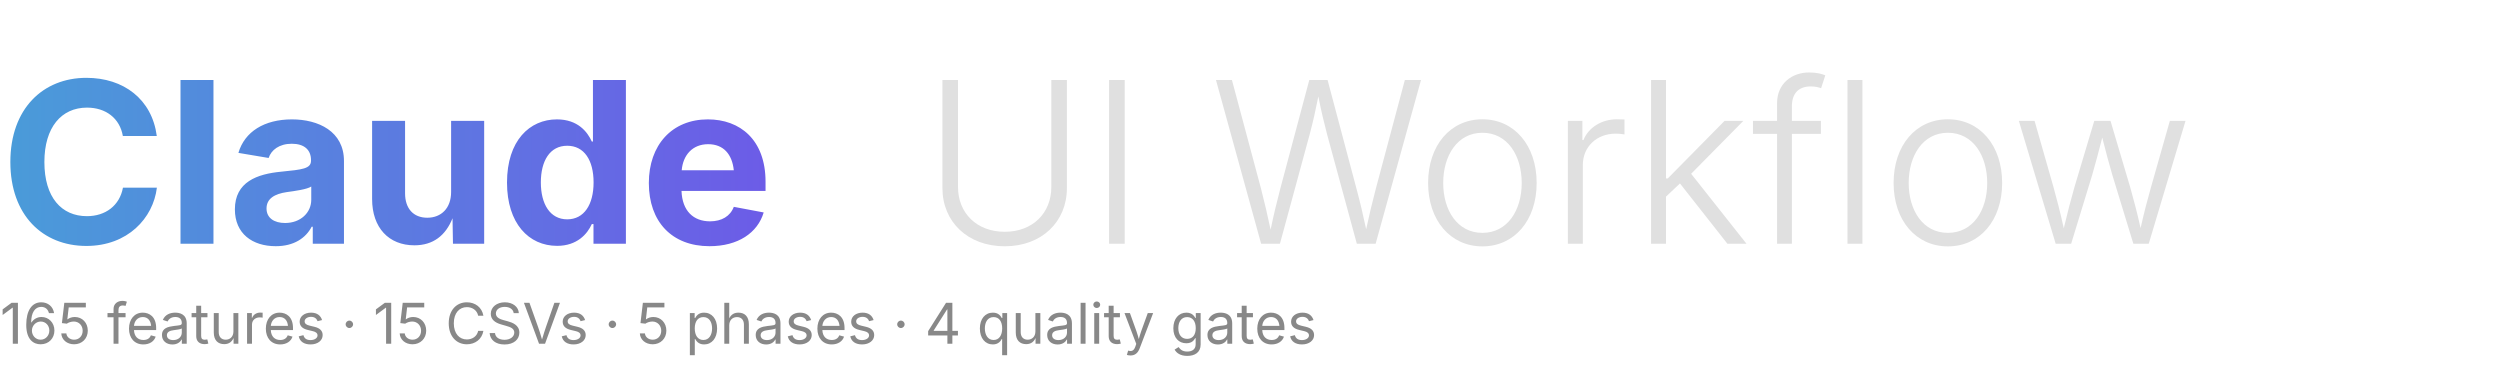
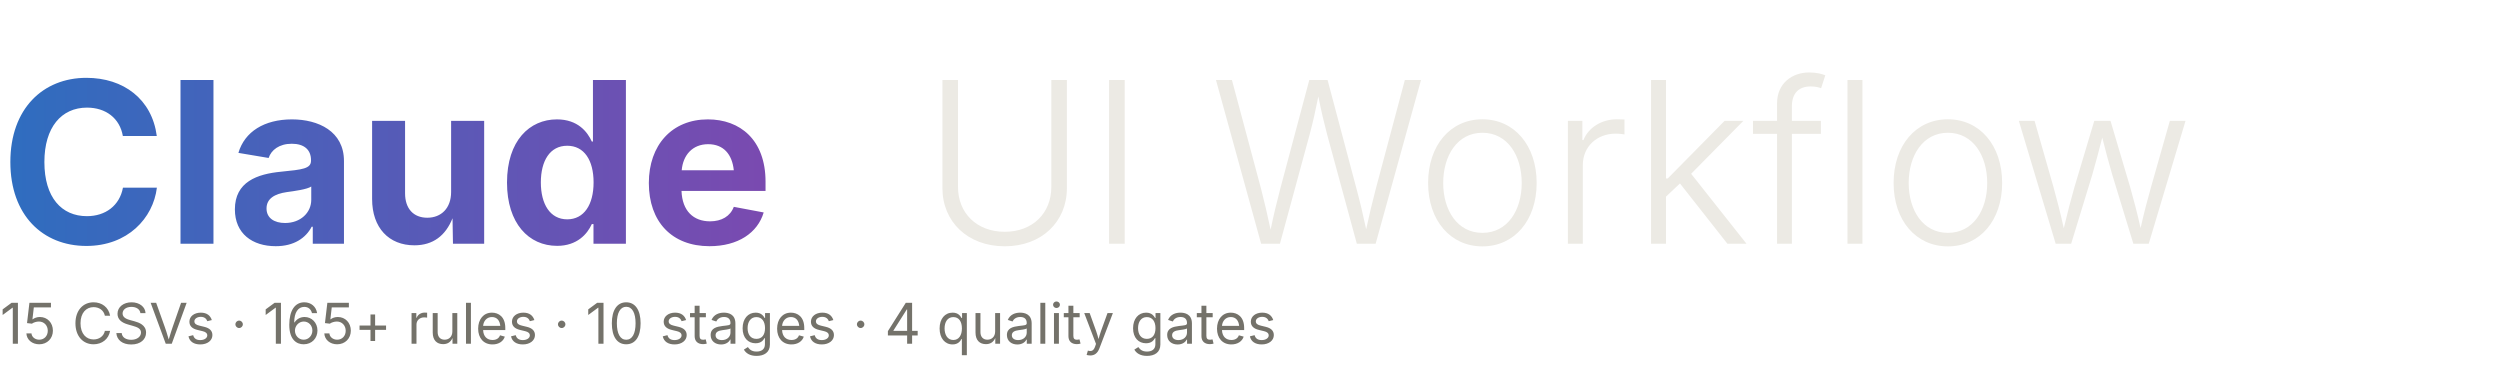
<svg xmlns="http://www.w3.org/2000/svg" viewBox="0 0 800 120" fill="none">
  <defs>
-     <linearGradient id="blueGrad" x1="0%" y1="0%" x2="100%" y2="0%">
-       <stop offset="0%" style="stop-color:#4A9BD9;stop-opacity:1" />
-       <stop offset="100%" style="stop-color:#6C5CE7;stop-opacity:1" />
+     <linearGradient id="brandGrad" x1="0%" y1="0%" x2="100%" y2="0%">
+       <stop offset="0%" style="stop-color:#2f6dbf;stop-opacity:1" />
+       <stop offset="100%" style="stop-color:#7a4ab0;stop-opacity:1" />
    </linearGradient>
  </defs>
-   <text x="0" y="78" font-family="Inter, -apple-system, BlinkMacSystemFont, Segoe UI, Helvetica, Arial, sans-serif" font-size="72" font-weight="700" fill="url(#blueGrad)">Claude</text>
-   <text x="295" y="78" font-family="Inter, -apple-system, BlinkMacSystemFont, Segoe UI, Helvetica, Arial, sans-serif" font-size="72" font-weight="300" fill="#e0e0e0">UI Workflow</text>
-   <text x="0" y="110" font-family="Inter, -apple-system, BlinkMacSystemFont, Segoe UI, Helvetica, Arial, sans-serif" font-size="18" font-weight="400" fill="#888888">165 features  ·  15 CSVs  ·  5 phases  ·  4 quality gates</text>
+   <text x="0" y="78" font-family="Inter, -apple-system, BlinkMacSystemFont, Segoe UI, Helvetica, Arial, sans-serif" font-size="72" font-weight="700" fill="url(#brandGrad)">Claude</text>
+   <text x="295" y="78" font-family="Inter, -apple-system, BlinkMacSystemFont, Segoe UI, Helvetica, Arial, sans-serif" font-size="72" font-weight="300" fill="#eceae4">UI Workflow</text>
+   <text x="0" y="110" font-family="Inter, -apple-system, BlinkMacSystemFont, Segoe UI, Helvetica, Arial, sans-serif" font-size="18" font-weight="400" fill="#74726a">15 CSVs  ·  165+ rules  ·  10 stages  ·  4 quality gates</text>
</svg>
